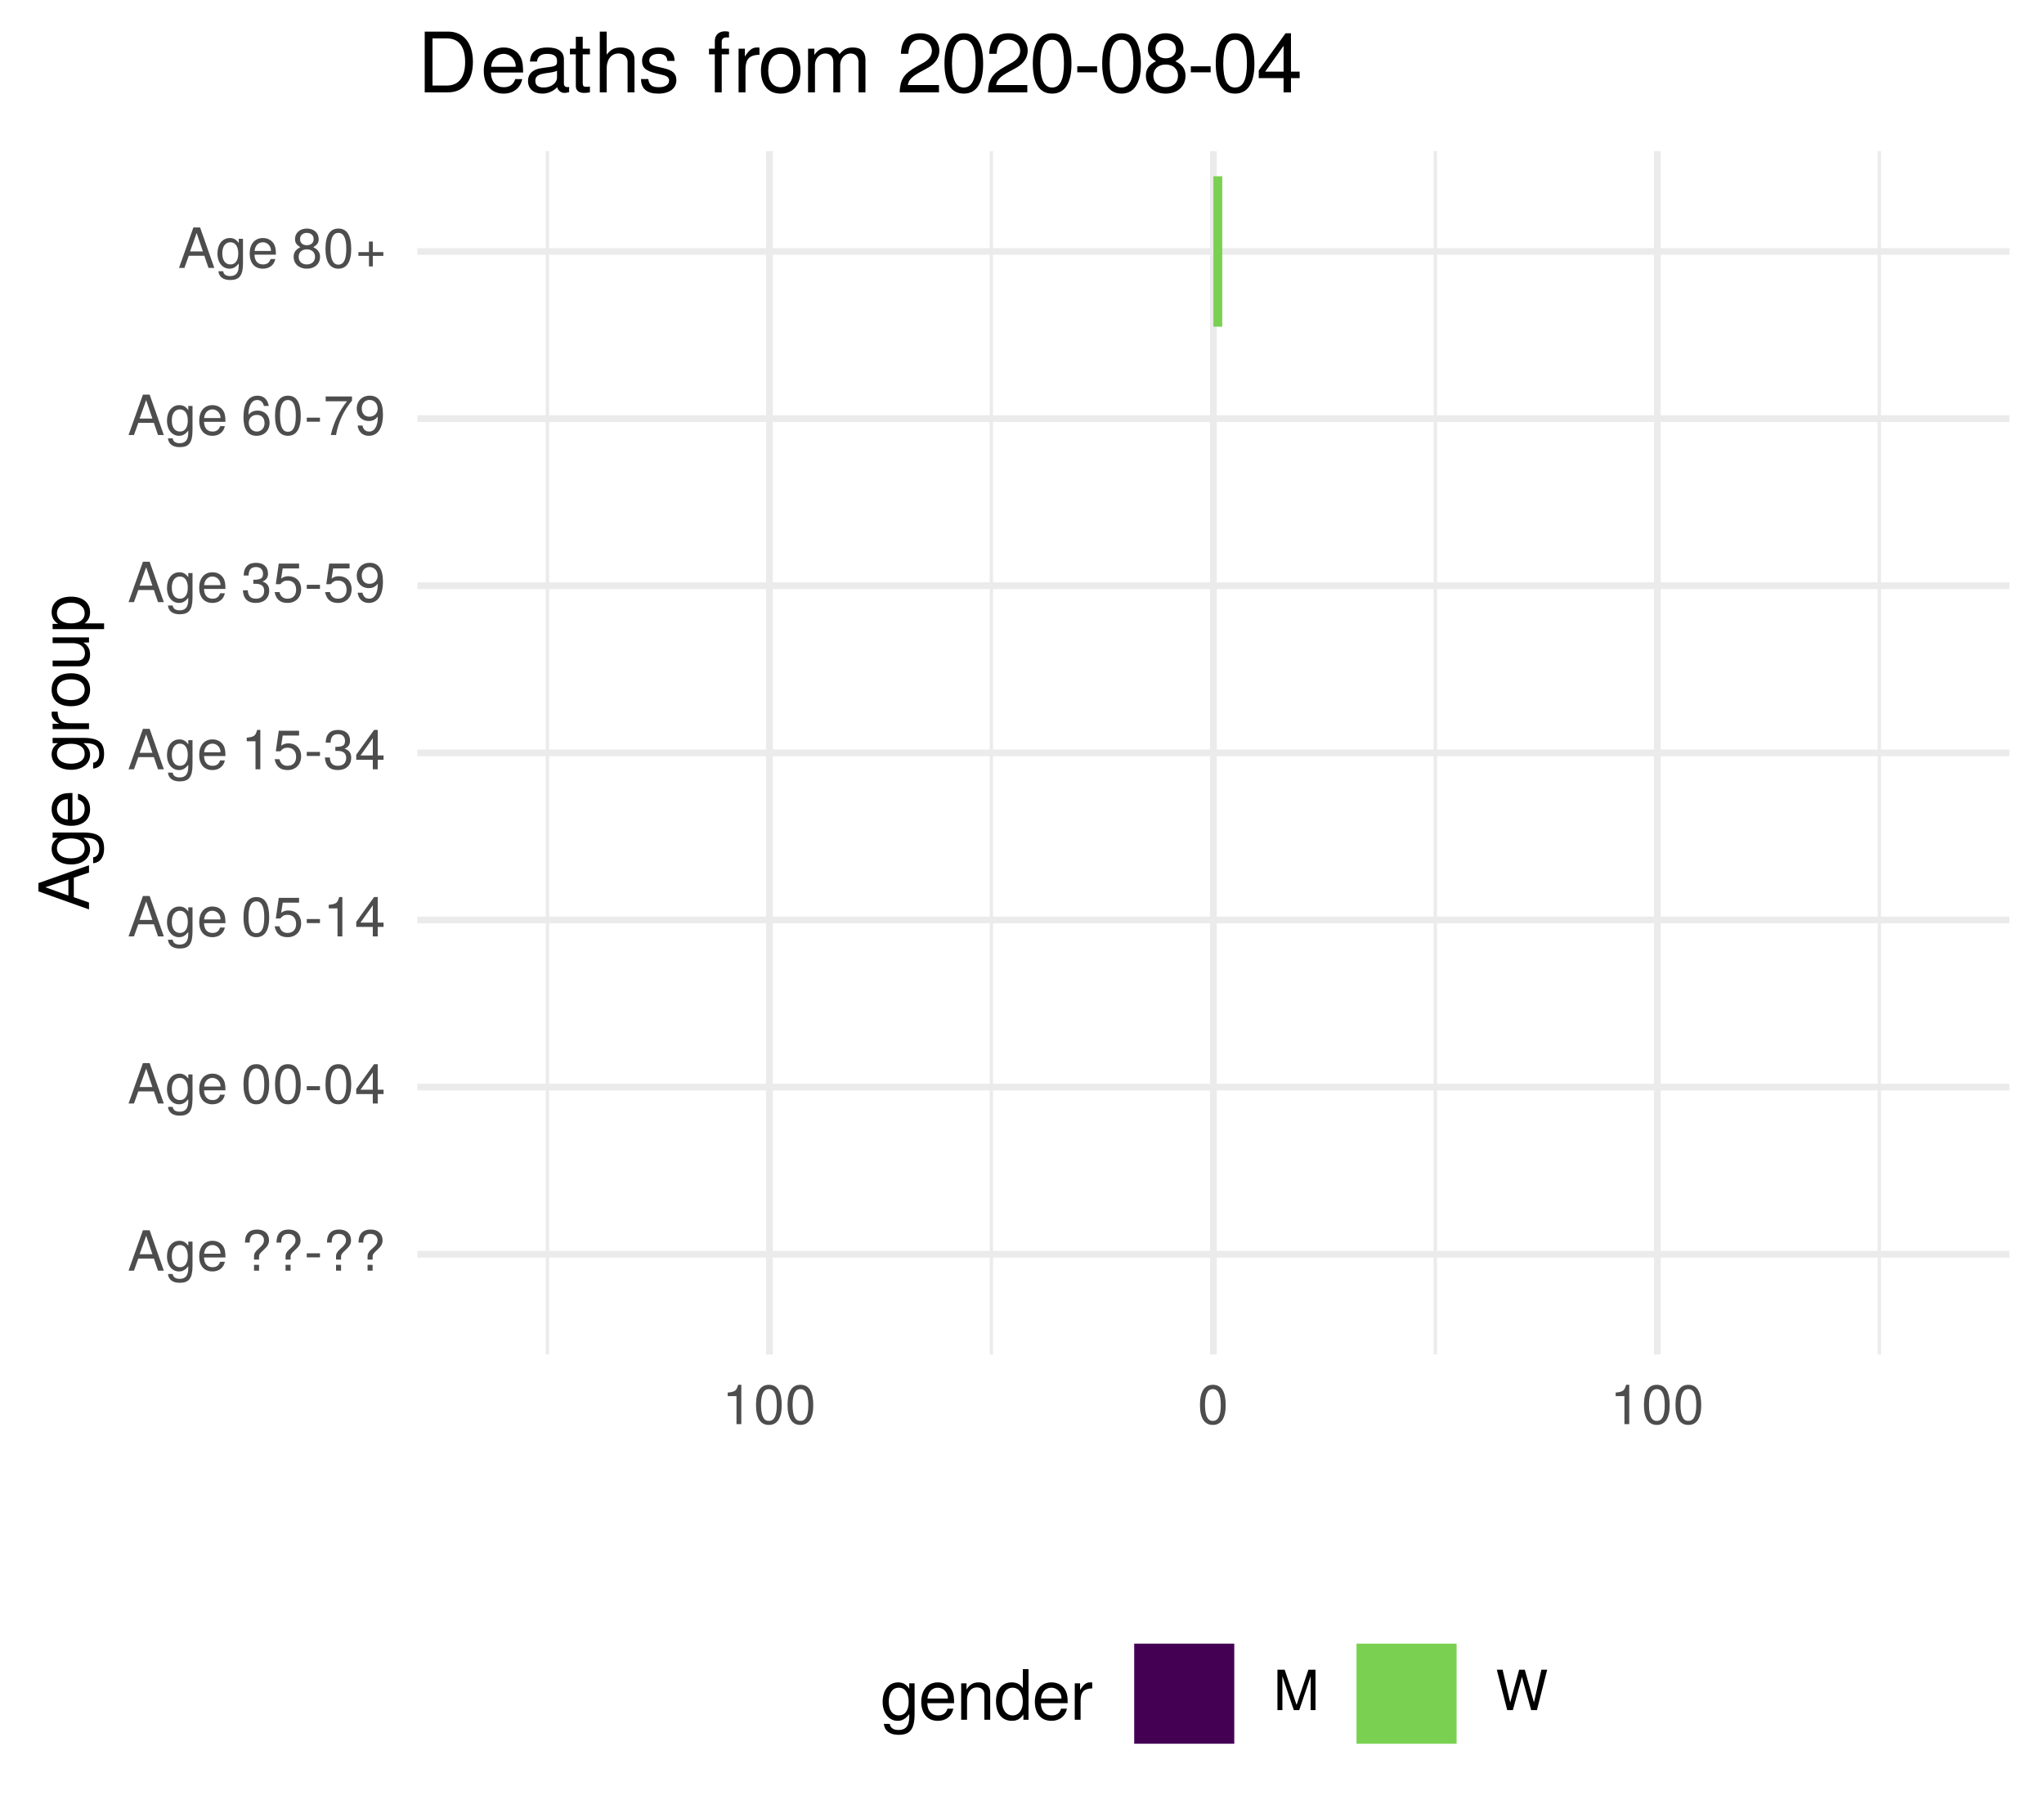
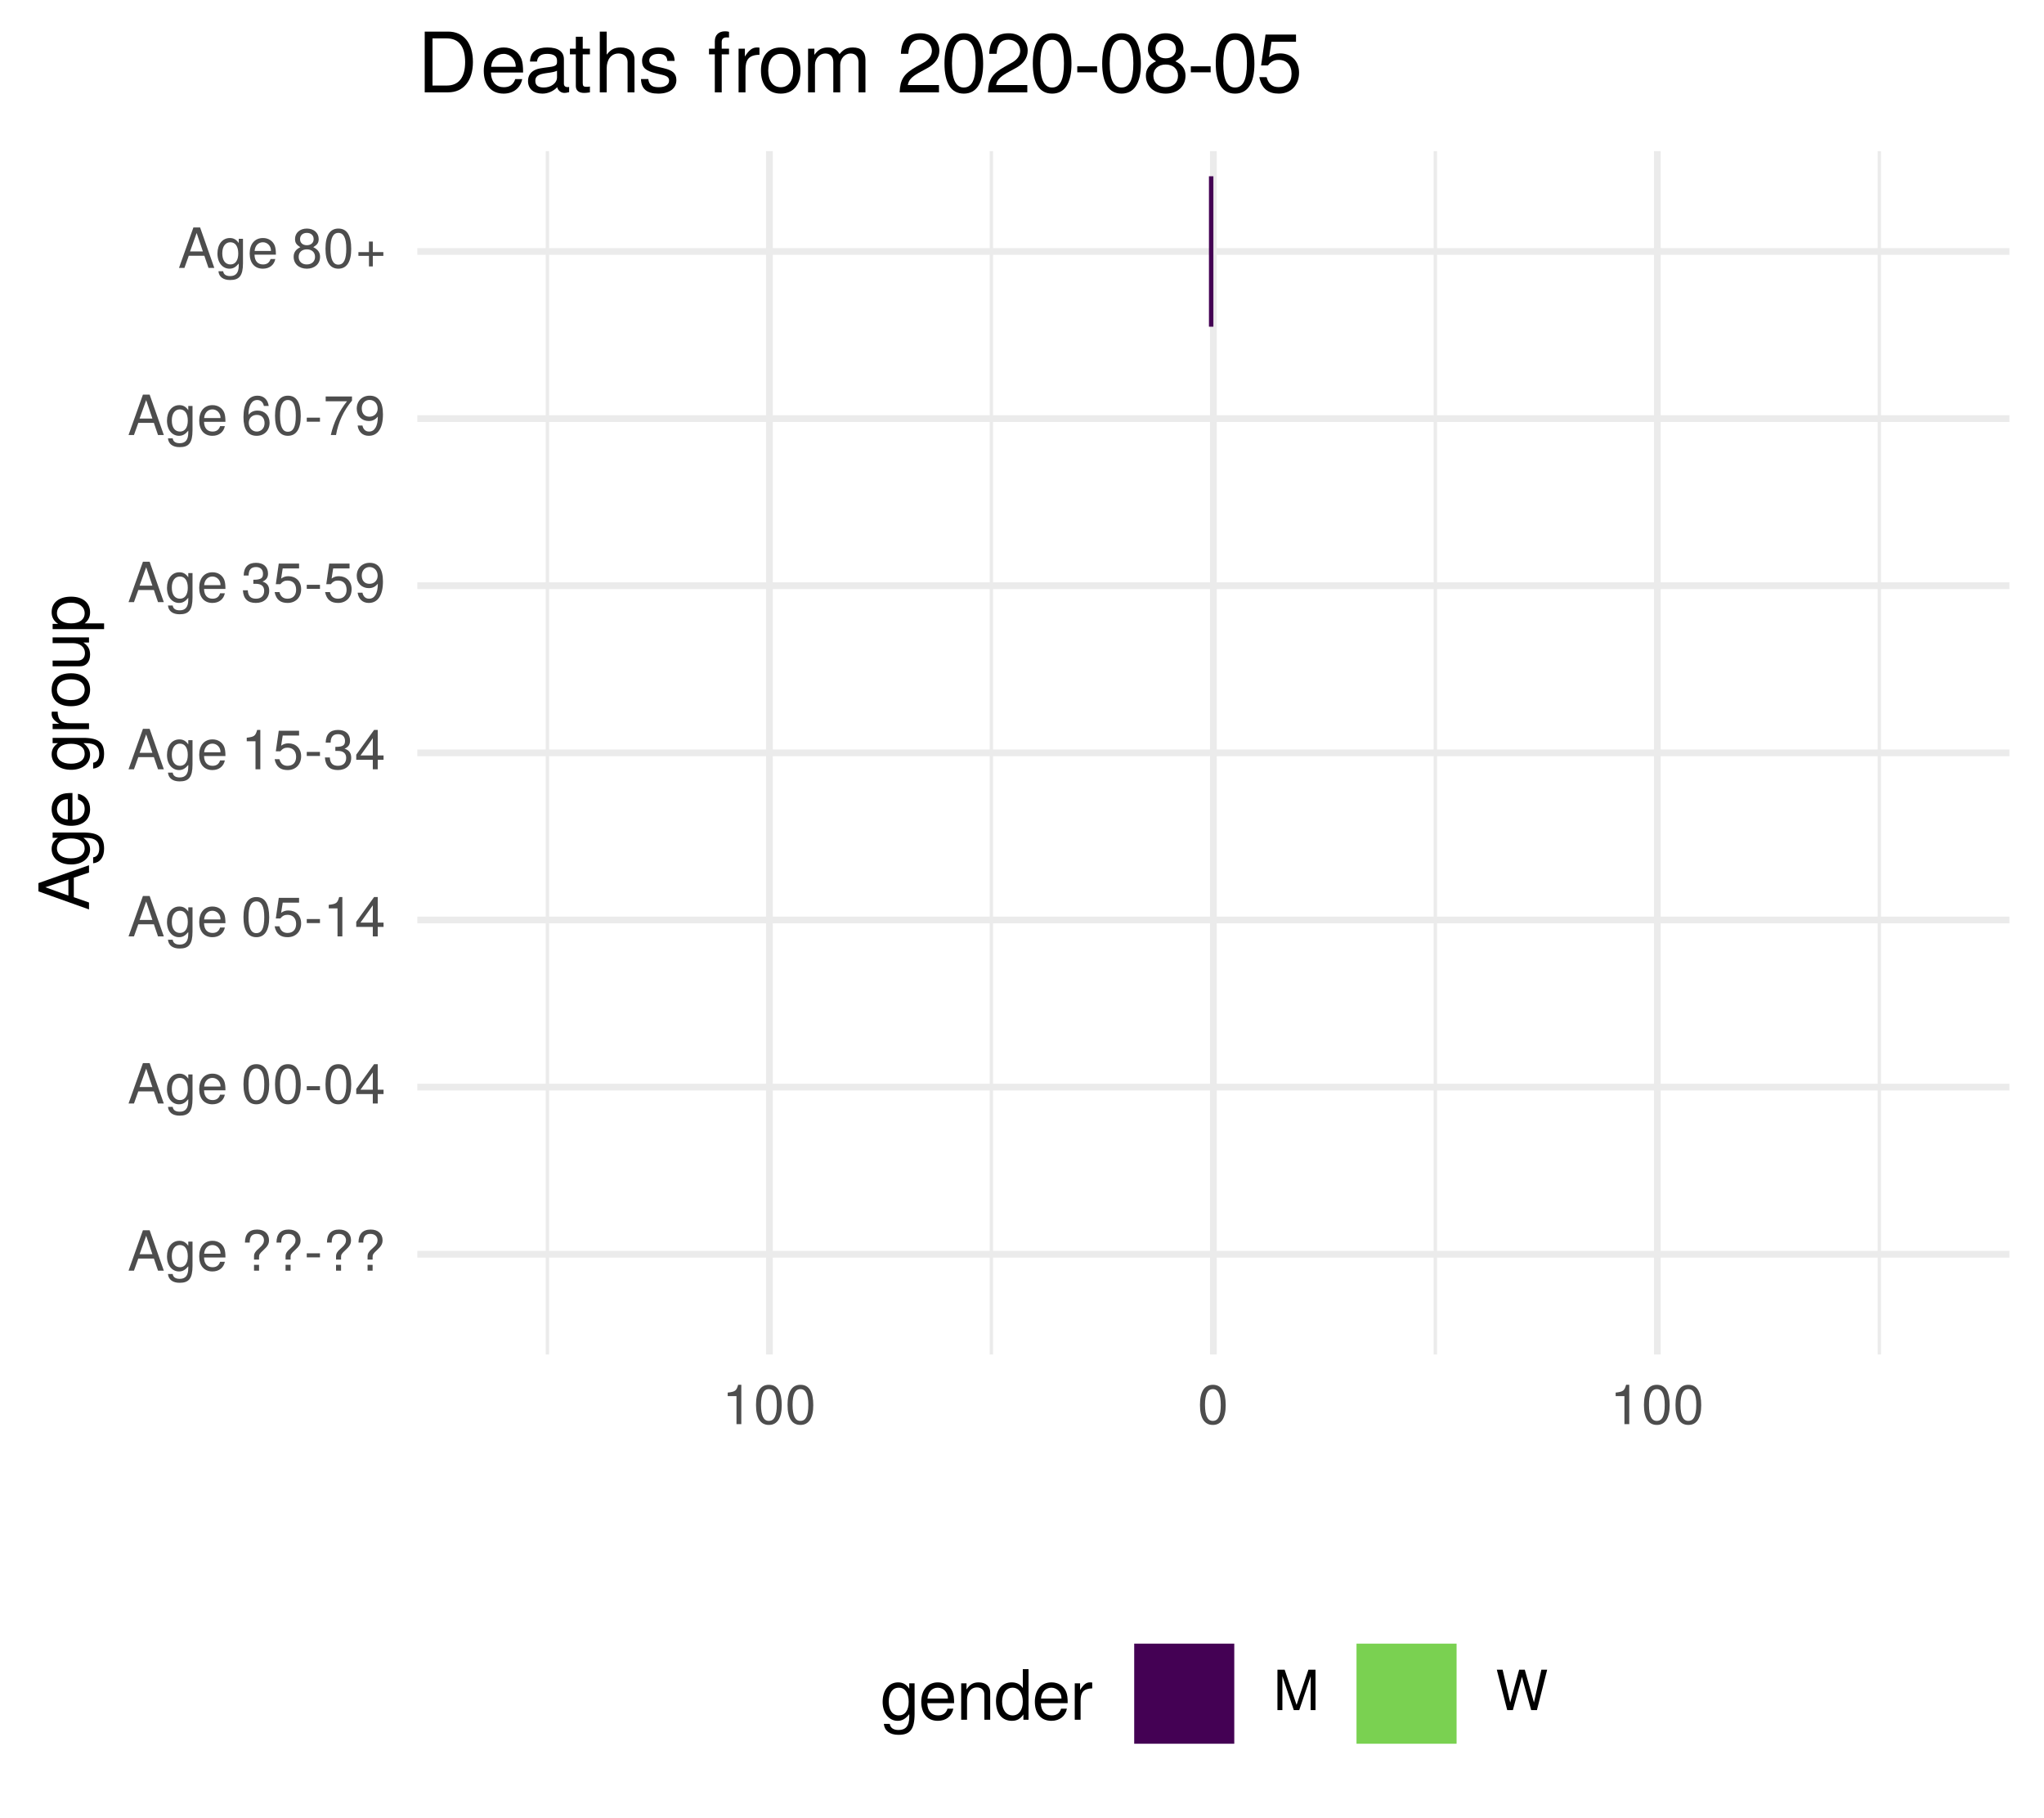
<svg xmlns="http://www.w3.org/2000/svg" xmlns:xlink="http://www.w3.org/1999/xlink" width="324pt" height="288pt" viewBox="0 0 324 288" version="1.1">
  <defs>
    <g>
      <symbol overflow="visible" id="glyph0-0">
        <path style="stroke:none;" d="" />
      </symbol>
      <symbol overflow="visible" id="glyph0-1">
        <path style="stroke:none;" d="M 5.75 0 L 3.5 -6.406 L 2.438 -6.406 L 0.156 0 L 1.016 0 L 1.703 -1.922 L 4.172 -1.922 L 4.828 0 Z M 3.938 -2.609 L 1.906 -2.609 L 2.953 -5.531 Z M 3.938 -2.609 " />
      </symbol>
      <symbol overflow="visible" id="glyph0-2">
        <path style="stroke:none;" d="M 4.297 -0.75 L 4.297 -4.609 L 3.625 -4.609 L 3.625 -3.938 C 3.25 -4.484 2.812 -4.734 2.219 -4.734 C 1.047 -4.734 0.25 -3.75 0.25 -2.266 C 0.25 -0.812 1.078 0.125 2.156 0.125 C 2.734 0.125 3.141 -0.109 3.625 -0.688 L 3.625 -0.391 C 3.625 0.828 3.125 1.297 2.266 1.297 C 1.688 1.297 1.234 1.094 1.156 0.531 L 0.406 0.531 C 0.484 1.406 1.156 1.922 2.25 1.922 C 3.688 1.922 4.297 1.281 4.297 -0.75 Z M 3.547 -2.281 C 3.547 -1.172 3.078 -0.547 2.312 -0.547 C 1.5 -0.547 1.016 -1.188 1.016 -2.312 C 1.016 -3.406 1.516 -4.062 2.297 -4.062 C 3.094 -4.062 3.547 -3.391 3.547 -2.281 Z M 3.547 -2.281 " />
      </symbol>
      <symbol overflow="visible" id="glyph0-3">
        <path style="stroke:none;" d="M 4.516 -2.094 C 4.516 -2.766 4.453 -3.188 4.328 -3.531 C 4.031 -4.281 3.328 -4.734 2.469 -4.734 C 1.172 -4.734 0.359 -3.797 0.359 -2.281 C 0.359 -0.766 1.156 0.125 2.453 0.125 C 3.5 0.125 4.234 -0.469 4.422 -1.406 L 3.672 -1.406 C 3.469 -0.797 3.062 -0.547 2.469 -0.547 C 1.703 -0.547 1.141 -1.031 1.125 -2.094 Z M 3.734 -2.75 C 3.734 -2.75 3.734 -2.703 3.719 -2.688 L 1.141 -2.688 C 1.203 -3.516 1.719 -4.062 2.453 -4.062 C 3.172 -4.062 3.734 -3.469 3.734 -2.75 Z M 3.734 -2.75 " />
      </symbol>
      <symbol overflow="visible" id="glyph0-4">
        <path style="stroke:none;" d="" />
      </symbol>
      <symbol overflow="visible" id="glyph0-5">
        <path style="stroke:none;" d="M 4.422 -4.828 C 4.422 -5.859 3.688 -6.516 2.547 -6.516 C 1.281 -6.516 0.609 -5.812 0.609 -4.453 L 1.359 -4.453 C 1.359 -5.422 1.719 -5.828 2.5 -5.828 C 3.172 -5.828 3.625 -5.422 3.625 -4.828 C 3.625 -4.422 3.438 -4.078 2.969 -3.672 C 2.453 -3.203 2.453 -3.203 2.297 -3 C 2.109 -2.75 2.047 -2.547 2.047 -2.234 L 2.047 -1.75 L 2.844 -1.75 L 2.844 -2.156 C 2.844 -2.547 2.938 -2.703 3.531 -3.25 C 4.203 -3.859 4.422 -4.25 4.422 -4.828 Z M 2.844 0 L 2.844 -0.922 L 2.047 -0.922 L 2.047 0 Z M 2.844 0 " />
      </symbol>
      <symbol overflow="visible" id="glyph0-6">
        <path style="stroke:none;" d="M 2.5 -2.109 L 2.5 -2.75 L 0.406 -2.75 L 0.406 -2.109 Z M 2.5 -2.109 " />
      </symbol>
      <symbol overflow="visible" id="glyph0-7">
        <path style="stroke:none;" d="M 4.453 -3 C 4.453 -5.156 3.781 -6.234 2.422 -6.234 C 1.078 -6.234 0.375 -5.141 0.375 -3.047 C 0.375 -0.953 1.078 0.125 2.422 0.125 C 3.734 0.125 4.453 -0.953 4.453 -3 Z M 3.672 -3.062 C 3.672 -1.297 3.266 -0.516 2.406 -0.516 C 1.578 -0.516 1.172 -1.344 1.172 -3.047 C 1.172 -4.75 1.578 -5.547 2.422 -5.547 C 3.25 -5.547 3.672 -4.734 3.672 -3.062 Z M 3.672 -3.062 " />
      </symbol>
      <symbol overflow="visible" id="glyph0-8">
        <path style="stroke:none;" d="M 4.578 -1.5 L 4.578 -2.188 L 3.656 -2.188 L 3.656 -6.234 L 3.078 -6.234 L 0.25 -2.312 L 0.25 -1.5 L 2.875 -1.5 L 2.875 0 L 3.656 0 L 3.656 -1.5 Z M 2.875 -2.188 L 0.922 -2.188 L 2.875 -4.922 Z M 2.875 -2.188 " />
      </symbol>
      <symbol overflow="visible" id="glyph0-9">
        <path style="stroke:none;" d="M 4.516 -2.062 C 4.516 -3.297 3.688 -4.109 2.5 -4.109 C 2.062 -4.109 1.703 -4 1.344 -3.734 L 1.594 -5.344 L 4.188 -5.344 L 4.188 -6.109 L 0.969 -6.109 L 0.5 -2.844 L 1.219 -2.844 C 1.578 -3.266 1.875 -3.422 2.359 -3.422 C 3.188 -3.422 3.719 -2.891 3.719 -1.969 C 3.719 -1.062 3.203 -0.547 2.359 -0.547 C 1.688 -0.547 1.266 -0.891 1.078 -1.594 L 0.312 -1.594 C 0.562 -0.359 1.266 0.125 2.375 0.125 C 3.641 0.125 4.516 -0.75 4.516 -2.062 Z M 4.516 -2.062 " />
      </symbol>
      <symbol overflow="visible" id="glyph0-10">
        <path style="stroke:none;" d="M 3.047 0 L 3.047 -6.234 L 2.547 -6.234 C 2.266 -5.281 2.094 -5.141 0.891 -5 L 0.891 -4.438 L 2.281 -4.438 L 2.281 0 Z M 3.047 0 " />
      </symbol>
      <symbol overflow="visible" id="glyph0-11">
        <path style="stroke:none;" d="M 4.453 -1.812 C 4.453 -2.562 4.141 -3.016 3.391 -3.266 C 3.969 -3.5 4.266 -3.891 4.266 -4.516 C 4.266 -5.594 3.547 -6.234 2.359 -6.234 C 1.109 -6.234 0.438 -5.547 0.406 -4.219 L 1.188 -4.219 C 1.203 -5.141 1.578 -5.562 2.375 -5.562 C 3.062 -5.562 3.469 -5.156 3.469 -4.5 C 3.469 -3.828 3.188 -3.547 1.938 -3.547 L 1.938 -2.906 L 2.359 -2.906 C 3.219 -2.906 3.656 -2.5 3.656 -1.797 C 3.656 -1.016 3.172 -0.547 2.359 -0.547 C 1.516 -0.547 1.109 -0.969 1.062 -1.875 L 0.281 -1.875 C 0.375 -0.5 1.062 0.125 2.344 0.125 C 3.625 0.125 4.453 -0.641 4.453 -1.812 Z M 4.453 -1.812 " />
      </symbol>
      <symbol overflow="visible" id="glyph0-12">
        <path style="stroke:none;" d="M 4.484 -3.266 C 4.484 -5.219 3.797 -6.234 2.375 -6.234 C 1.188 -6.234 0.328 -5.391 0.328 -4.172 C 0.328 -3.016 1.125 -2.219 2.25 -2.219 C 2.844 -2.219 3.266 -2.438 3.672 -2.922 C 3.672 -1.406 3.172 -0.547 2.281 -0.547 C 1.734 -0.547 1.359 -0.891 1.234 -1.5 L 0.469 -1.5 C 0.609 -0.469 1.281 0.125 2.234 0.125 C 3.688 0.125 4.484 -1.109 4.484 -3.266 Z M 3.641 -4.188 C 3.641 -3.422 3.094 -2.906 2.344 -2.906 C 1.594 -2.906 1.125 -3.391 1.125 -4.234 C 1.125 -5.016 1.656 -5.562 2.359 -5.562 C 3.094 -5.562 3.641 -5 3.641 -4.188 Z M 3.641 -4.188 " />
      </symbol>
      <symbol overflow="visible" id="glyph0-13">
        <path style="stroke:none;" d="M 4.516 -1.938 C 4.516 -3.094 3.719 -3.875 2.609 -3.875 C 1.984 -3.875 1.5 -3.641 1.172 -3.188 C 1.172 -4.703 1.672 -5.547 2.562 -5.547 C 3.109 -5.547 3.484 -5.203 3.609 -4.609 L 4.375 -4.609 C 4.234 -5.625 3.562 -6.234 2.609 -6.234 C 1.156 -6.234 0.375 -5.016 0.375 -2.844 C 0.375 -0.891 1.047 0.125 2.469 0.125 C 3.656 0.125 4.516 -0.719 4.516 -1.938 Z M 3.719 -1.875 C 3.719 -1.094 3.188 -0.547 2.484 -0.547 C 1.766 -0.547 1.219 -1.125 1.219 -1.922 C 1.219 -2.688 1.734 -3.188 2.5 -3.188 C 3.25 -3.188 3.719 -2.703 3.719 -1.875 Z M 3.719 -1.875 " />
      </symbol>
      <symbol overflow="visible" id="glyph0-14">
        <path style="stroke:none;" d="M 4.578 -5.453 L 4.578 -6.109 L 0.406 -6.109 L 0.406 -5.344 L 3.781 -5.344 C 2.531 -3.781 1.656 -1.953 1.219 0 L 2.047 0 C 2.391 -2.016 3.266 -3.891 4.578 -5.453 Z M 4.578 -5.453 " />
      </symbol>
      <symbol overflow="visible" id="glyph0-15">
        <path style="stroke:none;" d="M 4.516 -1.766 C 4.516 -2.453 4.156 -2.938 3.438 -3.281 C 4.078 -3.672 4.297 -3.984 4.297 -4.578 C 4.297 -5.547 3.531 -6.234 2.422 -6.234 C 1.312 -6.234 0.547 -5.547 0.547 -4.578 C 0.547 -4 0.75 -3.672 1.391 -3.281 C 0.672 -2.938 0.328 -2.453 0.328 -1.766 C 0.328 -0.625 1.188 0.125 2.422 0.125 C 3.656 0.125 4.516 -0.625 4.516 -1.766 Z M 3.5 -4.562 C 3.5 -3.969 3.062 -3.594 2.422 -3.594 C 1.766 -3.594 1.344 -3.969 1.344 -4.562 C 1.344 -5.156 1.766 -5.547 2.422 -5.547 C 3.078 -5.547 3.5 -5.156 3.5 -4.562 Z M 3.719 -1.75 C 3.719 -1.016 3.188 -0.547 2.406 -0.547 C 1.641 -0.547 1.125 -1.016 1.125 -1.75 C 1.125 -2.484 1.641 -2.938 2.422 -2.938 C 3.188 -2.938 3.719 -2.484 3.719 -1.75 Z M 3.719 -1.75 " />
      </symbol>
      <symbol overflow="visible" id="glyph0-16">
        <path style="stroke:none;" d="M 4.547 -1.906 L 4.547 -2.5 L 2.875 -2.5 L 2.875 -4.172 L 2.266 -4.172 L 2.266 -2.5 L 0.594 -2.5 L 0.594 -1.906 L 2.266 -1.906 L 2.266 -0.234 L 2.875 -0.234 L 2.875 -1.906 Z M 4.547 -1.906 " />
      </symbol>
      <symbol overflow="visible" id="glyph0-17">
        <path style="stroke:none;" d="M 6.688 0 L 6.688 -6.406 L 5.562 -6.406 L 3.688 -0.828 L 1.797 -6.406 L 0.656 -6.406 L 0.656 0 L 1.438 0 L 1.438 -5.375 L 3.25 0 L 4.109 0 L 5.922 -5.375 L 5.922 0 Z M 6.688 0 " />
      </symbol>
      <symbol overflow="visible" id="glyph0-18">
        <path style="stroke:none;" d="M 8.172 -6.406 L 7.25 -6.406 L 6.078 -1.203 L 4.625 -6.406 L 3.734 -6.406 L 2.312 -1.203 L 1.109 -6.406 L 0.188 -6.406 L 1.844 0 L 2.734 0 L 4.172 -5.266 L 5.641 0 L 6.547 0 Z M 8.172 -6.406 " />
      </symbol>
      <symbol overflow="visible" id="glyph1-0">
        <path style="stroke:none;" d="" />
      </symbol>
      <symbol overflow="visible" id="glyph1-1">
        <path style="stroke:none;" d="M 0 -7.188 L -8.016 -4.359 L -8.016 -3.047 L 0 -0.188 L 0 -1.281 L -2.406 -2.125 L -2.406 -5.219 L 0 -6.031 Z M -3.266 -4.922 L -3.266 -2.375 L -6.922 -3.703 Z M -3.266 -4.922 " />
      </symbol>
      <symbol overflow="visible" id="glyph1-2">
        <path style="stroke:none;" d="M -0.953 -5.375 L -5.766 -5.375 L -5.766 -4.531 L -4.922 -4.531 C -5.609 -4.062 -5.922 -3.516 -5.922 -2.766 C -5.922 -1.312 -4.703 -0.312 -2.828 -0.312 C -1.016 -0.312 0.172 -1.344 0.172 -2.688 C 0.172 -3.422 -0.141 -3.922 -0.875 -4.531 L -0.484 -4.531 C 1.047 -4.531 1.625 -3.906 1.625 -2.844 C 1.625 -2.109 1.359 -1.547 0.656 -1.438 L 0.656 -0.5 C 1.75 -0.609 2.391 -1.453 2.391 -2.812 C 2.391 -4.609 1.594 -5.375 -0.953 -5.375 Z M -2.844 -4.438 C -1.469 -4.438 -0.688 -3.844 -0.688 -2.875 C -0.688 -1.875 -1.484 -1.281 -2.875 -1.281 C -4.266 -1.281 -5.078 -1.891 -5.078 -2.875 C -5.078 -3.859 -4.25 -4.438 -2.844 -4.438 Z M -2.844 -4.438 " />
      </symbol>
      <symbol overflow="visible" id="glyph1-3">
        <path style="stroke:none;" d="M -2.625 -5.641 C -3.453 -5.641 -3.984 -5.578 -4.406 -5.406 C -5.359 -5.031 -5.922 -4.156 -5.922 -3.078 C -5.922 -1.469 -4.734 -0.438 -2.844 -0.438 C -0.953 -0.438 0.172 -1.438 0.172 -3.062 C 0.172 -4.375 -0.578 -5.297 -1.75 -5.516 L -1.75 -4.594 C -0.984 -4.344 -0.688 -3.828 -0.688 -3.094 C -0.688 -2.141 -1.297 -1.422 -2.625 -1.391 Z M -3.438 -4.656 C -3.438 -4.656 -3.391 -4.656 -3.359 -4.656 L -3.359 -1.422 C -4.391 -1.5 -5.078 -2.141 -5.078 -3.062 C -5.078 -3.969 -4.328 -4.656 -3.438 -4.656 Z M -3.438 -4.656 " />
      </symbol>
      <symbol overflow="visible" id="glyph1-4">
        <path style="stroke:none;" d="" />
      </symbol>
      <symbol overflow="visible" id="glyph1-5">
        <path style="stroke:none;" d="M -4.969 -3.531 L -5.891 -3.531 C -5.922 -3.375 -5.922 -3.297 -5.922 -3.172 C -5.922 -2.578 -5.578 -2.141 -4.719 -1.609 L -5.766 -1.609 L -5.766 -0.766 L 0 -0.766 L 0 -1.688 L -2.984 -1.688 C -4.297 -1.688 -4.938 -2.109 -4.969 -3.531 Z M -4.969 -3.531 " />
      </symbol>
      <symbol overflow="visible" id="glyph1-6">
        <path style="stroke:none;" d="M -2.844 -5.609 C -4.828 -5.609 -5.922 -4.656 -5.922 -2.984 C -5.922 -1.375 -4.812 -0.391 -2.875 -0.391 C -0.953 -0.391 0.172 -1.359 0.172 -3 C 0.172 -4.625 -0.953 -5.609 -2.844 -5.609 Z M -2.844 -4.656 C -1.5 -4.656 -0.688 -4.016 -0.688 -3 C -0.688 -1.984 -1.484 -1.359 -2.875 -1.359 C -4.266 -1.359 -5.078 -1.984 -5.078 -3 C -5.078 -4.031 -4.281 -4.656 -2.844 -4.656 Z M -2.844 -4.656 " />
      </symbol>
      <symbol overflow="visible" id="glyph1-7">
        <path style="stroke:none;" d="M 0 -5.297 L -5.766 -5.297 L -5.766 -4.391 L -2.578 -4.391 C -1.406 -4.391 -0.641 -3.766 -0.641 -2.812 C -0.641 -2.094 -1.078 -1.625 -1.766 -1.625 L -5.766 -1.625 L -5.766 -0.719 L -1.406 -0.719 C -0.453 -0.719 0.172 -1.438 0.172 -2.547 C 0.172 -3.406 -0.125 -3.938 -0.891 -4.484 L 0 -4.484 Z M 0 -5.297 " />
      </symbol>
      <symbol overflow="visible" id="glyph1-8">
        <path style="stroke:none;" d="M -2.828 -5.75 C -4.766 -5.75 -5.922 -4.812 -5.922 -3.281 C -5.922 -2.5 -5.578 -1.875 -4.891 -1.438 L -5.766 -1.438 L -5.766 -0.609 L 2.391 -0.609 L 2.391 -1.516 L -0.688 -1.516 C -0.094 -2 0.172 -2.547 0.172 -3.281 C 0.172 -4.781 -0.984 -5.75 -2.828 -5.75 Z M -2.844 -4.797 C -1.547 -4.797 -0.688 -4.125 -0.688 -3.125 C -0.688 -2.156 -1.484 -1.516 -2.844 -1.516 C -4.188 -1.516 -5.078 -2.156 -5.078 -3.125 C -5.078 -4.141 -4.219 -4.797 -2.844 -4.797 Z M -2.844 -4.797 " />
      </symbol>
      <symbol overflow="visible" id="glyph2-0">
        <path style="stroke:none;" d="" />
      </symbol>
      <symbol overflow="visible" id="glyph2-1">
        <path style="stroke:none;" d="M 5.375 -0.953 L 5.375 -5.766 L 4.531 -5.766 L 4.531 -4.922 C 4.062 -5.609 3.516 -5.922 2.766 -5.922 C 1.312 -5.922 0.312 -4.703 0.312 -2.828 C 0.312 -1.016 1.344 0.172 2.688 0.172 C 3.422 0.172 3.922 -0.141 4.531 -0.875 L 4.531 -0.484 C 4.531 1.047 3.906 1.625 2.844 1.625 C 2.109 1.625 1.547 1.359 1.438 0.656 L 0.5 0.656 C 0.609 1.75 1.453 2.391 2.812 2.391 C 4.609 2.391 5.375 1.594 5.375 -0.953 Z M 4.438 -2.844 C 4.438 -1.469 3.844 -0.688 2.875 -0.688 C 1.875 -0.688 1.281 -1.484 1.281 -2.875 C 1.281 -4.266 1.891 -5.078 2.875 -5.078 C 3.859 -5.078 4.438 -4.25 4.438 -2.844 Z M 4.438 -2.844 " />
      </symbol>
      <symbol overflow="visible" id="glyph2-2">
        <path style="stroke:none;" d="M 5.641 -2.625 C 5.641 -3.453 5.578 -3.984 5.406 -4.406 C 5.031 -5.359 4.156 -5.922 3.078 -5.922 C 1.469 -5.922 0.438 -4.734 0.438 -2.844 C 0.438 -0.953 1.438 0.172 3.062 0.172 C 4.375 0.172 5.297 -0.578 5.516 -1.75 L 4.594 -1.75 C 4.344 -0.984 3.828 -0.688 3.094 -0.688 C 2.141 -0.688 1.422 -1.297 1.391 -2.625 Z M 4.656 -3.438 C 4.656 -3.438 4.656 -3.391 4.656 -3.359 L 1.422 -3.359 C 1.5 -4.391 2.141 -5.078 3.062 -5.078 C 3.969 -5.078 4.656 -4.328 4.656 -3.438 Z M 4.656 -3.438 " />
      </symbol>
      <symbol overflow="visible" id="glyph2-3">
        <path style="stroke:none;" d="M 5.359 0 L 5.359 -4.359 C 5.359 -5.312 4.641 -5.922 3.531 -5.922 C 2.672 -5.922 2.125 -5.594 1.609 -4.797 L 1.609 -5.766 L 0.766 -5.766 L 0.766 0 L 1.688 0 L 1.688 -3.172 C 1.688 -4.359 2.328 -5.125 3.25 -5.125 C 3.984 -5.125 4.438 -4.688 4.438 -4 L 4.438 0 Z M 5.359 0 " />
      </symbol>
      <symbol overflow="visible" id="glyph2-4">
        <path style="stroke:none;" d="M 5.438 0 L 5.438 -8.016 L 4.531 -8.016 L 4.531 -5.031 C 4.141 -5.625 3.531 -5.922 2.766 -5.922 C 1.266 -5.922 0.281 -4.781 0.281 -2.938 C 0.281 -0.984 1.25 0.172 2.797 0.172 C 3.594 0.172 4.141 -0.125 4.625 -0.844 L 4.625 0 Z M 4.531 -2.859 C 4.531 -1.531 3.891 -0.688 2.922 -0.688 C 1.906 -0.688 1.25 -1.547 1.25 -2.875 C 1.25 -4.219 1.906 -5.078 2.922 -5.078 C 3.906 -5.078 4.531 -4.188 4.531 -2.859 Z M 4.531 -2.859 " />
      </symbol>
      <symbol overflow="visible" id="glyph2-5">
        <path style="stroke:none;" d="M 3.531 -4.969 L 3.531 -5.891 C 3.375 -5.922 3.297 -5.922 3.172 -5.922 C 2.578 -5.922 2.141 -5.578 1.609 -4.719 L 1.609 -5.766 L 0.766 -5.766 L 0.766 0 L 1.688 0 L 1.688 -2.984 C 1.688 -4.297 2.109 -4.938 3.531 -4.969 Z M 3.531 -4.969 " />
      </symbol>
      <symbol overflow="visible" id="glyph3-0">
        <path style="stroke:none;" d="" />
      </symbol>
      <symbol overflow="visible" id="glyph3-1">
        <path style="stroke:none;" d="M 8.812 -4.812 C 8.812 -7.797 7.328 -9.625 4.891 -9.625 L 1.172 -9.625 L 1.172 0 L 4.891 0 C 7.312 0 8.812 -1.828 8.812 -4.812 Z M 7.578 -4.812 C 7.578 -2.375 6.578 -1.078 4.672 -1.078 L 2.406 -1.078 L 2.406 -8.547 L 4.672 -8.547 C 6.578 -8.547 7.578 -7.266 7.578 -4.812 Z M 7.578 -4.812 " />
      </symbol>
      <symbol overflow="visible" id="glyph3-2">
        <path style="stroke:none;" d="M 6.766 -3.141 C 6.766 -4.141 6.688 -4.781 6.5 -5.297 C 6.047 -6.438 4.984 -7.109 3.703 -7.109 C 1.766 -7.109 0.531 -5.688 0.531 -3.422 C 0.531 -1.156 1.734 0.203 3.672 0.203 C 5.25 0.203 6.344 -0.703 6.625 -2.094 L 5.516 -2.094 C 5.219 -1.188 4.594 -0.812 3.703 -0.812 C 2.562 -0.812 1.703 -1.562 1.672 -3.141 Z M 5.594 -4.125 C 5.594 -4.125 5.594 -4.062 5.578 -4.047 L 1.703 -4.047 C 1.797 -5.266 2.578 -6.094 3.688 -6.094 C 4.766 -6.094 5.594 -5.203 5.594 -4.125 Z M 5.594 -4.125 " />
      </symbol>
      <symbol overflow="visible" id="glyph3-3">
        <path style="stroke:none;" d="M 7.062 -0.031 L 7.062 -0.859 C 6.938 -0.828 6.891 -0.828 6.828 -0.828 C 6.438 -0.828 6.234 -1.031 6.234 -1.375 L 6.234 -5.234 C 6.234 -6.453 5.328 -7.109 3.625 -7.109 C 1.953 -7.109 0.922 -6.469 0.859 -4.875 L 1.969 -4.875 C 2.062 -5.719 2.562 -6.094 3.594 -6.094 C 4.578 -6.094 5.141 -5.734 5.141 -5.062 L 5.141 -4.781 C 5.141 -4.312 4.859 -4.125 3.984 -4.016 C 2.422 -3.812 2.188 -3.766 1.766 -3.594 C 0.969 -3.266 0.547 -2.641 0.547 -1.797 C 0.547 -0.547 1.422 0.203 2.828 0.203 C 3.703 0.203 4.562 -0.172 5.172 -0.812 C 5.297 -0.297 5.766 0.094 6.312 0.094 C 6.531 0.094 6.703 0.062 7.062 -0.031 Z M 5.141 -2.391 C 5.141 -1.406 4.125 -0.766 3.062 -0.766 C 2.203 -0.766 1.703 -1.062 1.703 -1.828 C 1.703 -2.547 2.188 -2.859 3.359 -3.031 C 4.531 -3.188 4.766 -3.25 5.141 -3.422 Z M 5.141 -2.391 " />
      </symbol>
      <symbol overflow="visible" id="glyph3-4">
        <path style="stroke:none;" d="M 3.359 0 L 3.359 -0.922 C 3.203 -0.891 3.031 -0.875 2.828 -0.875 C 2.344 -0.875 2.219 -1 2.219 -1.484 L 2.219 -6.016 L 3.359 -6.016 L 3.359 -6.922 L 2.219 -6.922 L 2.219 -8.812 L 1.125 -8.812 L 1.125 -6.922 L 0.188 -6.922 L 0.188 -6.016 L 1.125 -6.016 L 1.125 -1 C 1.125 -0.297 1.594 0.094 2.453 0.094 C 2.719 0.094 2.984 0.062 3.359 0 Z M 3.359 0 " />
      </symbol>
      <symbol overflow="visible" id="glyph3-5">
        <path style="stroke:none;" d="M 6.422 0 L 6.422 -5.234 C 6.422 -6.391 5.578 -7.109 4.234 -7.109 C 3.266 -7.109 2.672 -6.812 2.016 -5.969 L 2.016 -9.625 L 0.922 -9.625 L 0.922 0 L 2.016 0 L 2.016 -3.812 C 2.016 -5.234 2.766 -6.156 3.891 -6.156 C 4.672 -6.156 5.328 -5.703 5.328 -4.797 L 5.328 0 Z M 6.422 0 " />
      </symbol>
      <symbol overflow="visible" id="glyph3-6">
        <path style="stroke:none;" d="M 6.062 -1.938 C 6.062 -2.969 5.484 -3.484 4.109 -3.812 L 3.047 -4.062 C 2.156 -4.281 1.766 -4.562 1.766 -5.062 C 1.766 -5.688 2.344 -6.094 3.234 -6.094 C 4.125 -6.094 4.594 -5.719 4.625 -4.984 L 5.781 -4.984 C 5.766 -6.344 4.875 -7.109 3.281 -7.109 C 1.656 -7.109 0.625 -6.281 0.625 -5 C 0.625 -3.922 1.172 -3.406 2.812 -3.016 L 3.844 -2.766 C 4.609 -2.578 4.906 -2.344 4.906 -1.844 C 4.906 -1.203 4.266 -0.812 3.297 -0.812 C 2.312 -0.812 1.75 -1.062 1.609 -2.109 L 0.453 -2.109 C 0.5 -0.516 1.406 0.203 3.203 0.203 C 4.953 0.203 6.062 -0.609 6.062 -1.938 Z M 6.062 -1.938 " />
      </symbol>
      <symbol overflow="visible" id="glyph3-7">
        <path style="stroke:none;" d="" />
      </symbol>
      <symbol overflow="visible" id="glyph3-8">
        <path style="stroke:none;" d="M 3.406 -6.016 L 3.406 -6.922 L 2.25 -6.922 L 2.25 -8 C 2.25 -8.469 2.516 -8.703 3.031 -8.703 C 3.109 -8.703 3.156 -8.703 3.406 -8.688 L 3.406 -9.594 C 3.156 -9.656 3.016 -9.672 2.781 -9.672 C 1.766 -9.672 1.156 -9.078 1.156 -8.094 L 1.156 -6.922 L 0.234 -6.922 L 0.234 -6.016 L 1.156 -6.016 L 1.156 0 L 2.25 0 L 2.25 -6.016 Z M 3.406 -6.016 " />
      </symbol>
      <symbol overflow="visible" id="glyph3-9">
        <path style="stroke:none;" d="M 4.234 -5.953 L 4.234 -7.078 C 4.047 -7.109 3.969 -7.109 3.812 -7.109 C 3.109 -7.109 2.562 -6.688 1.922 -5.672 L 1.922 -6.922 L 0.922 -6.922 L 0.922 0 L 2.016 0 L 2.016 -3.594 C 2.016 -5.156 2.531 -5.922 4.234 -5.953 Z M 4.234 -5.953 " />
      </symbol>
      <symbol overflow="visible" id="glyph3-10">
        <path style="stroke:none;" d="M 6.734 -3.406 C 6.734 -5.797 5.578 -7.109 3.594 -7.109 C 1.656 -7.109 0.469 -5.781 0.469 -3.453 C 0.469 -1.141 1.641 0.203 3.609 0.203 C 5.547 0.203 6.734 -1.141 6.734 -3.406 Z M 5.578 -3.422 C 5.578 -1.797 4.812 -0.812 3.609 -0.812 C 2.375 -0.812 1.625 -1.781 1.625 -3.453 C 1.625 -5.125 2.375 -6.094 3.609 -6.094 C 4.844 -6.094 5.578 -5.141 5.578 -3.422 Z M 5.578 -3.422 " />
      </symbol>
      <symbol overflow="visible" id="glyph3-11">
        <path style="stroke:none;" d="M 10.031 0 L 10.031 -5.188 C 10.031 -6.438 9.344 -7.109 8.047 -7.109 C 7.125 -7.109 6.578 -6.844 5.922 -6.062 C 5.516 -6.797 4.969 -7.109 4.062 -7.109 C 3.141 -7.109 2.531 -6.766 1.938 -5.938 L 1.938 -6.922 L 0.938 -6.922 L 0.938 0 L 2.031 0 L 2.031 -4.344 C 2.031 -5.344 2.766 -6.156 3.656 -6.156 C 4.469 -6.156 4.938 -5.656 4.938 -4.766 L 4.938 0 L 6.031 0 L 6.031 -4.344 C 6.031 -5.344 6.766 -6.156 7.672 -6.156 C 8.469 -6.156 8.938 -5.641 8.938 -4.766 L 8.938 0 Z M 10.031 0 " />
      </symbol>
      <symbol overflow="visible" id="glyph3-12">
        <path style="stroke:none;" d="M 6.75 -6.609 C 6.75 -8.203 5.516 -9.359 3.75 -9.359 C 1.828 -9.359 0.719 -8.391 0.656 -6.109 L 1.828 -6.109 C 1.922 -7.688 2.562 -8.344 3.703 -8.344 C 4.766 -8.344 5.562 -7.594 5.562 -6.594 C 5.562 -5.844 5.125 -5.219 4.297 -4.734 L 3.078 -4.047 C 1.125 -2.938 0.547 -2.062 0.453 0 L 6.688 0 L 6.688 -1.156 L 1.75 -1.156 C 1.875 -1.922 2.297 -2.406 3.453 -3.078 L 4.766 -3.797 C 6.078 -4.484 6.75 -5.469 6.75 -6.609 Z M 6.75 -6.609 " />
      </symbol>
      <symbol overflow="visible" id="glyph3-13">
        <path style="stroke:none;" d="M 6.688 -4.5 C 6.688 -7.75 5.672 -9.359 3.625 -9.359 C 1.609 -9.359 0.562 -7.719 0.562 -4.578 C 0.562 -1.422 1.625 0.203 3.625 0.203 C 5.609 0.203 6.688 -1.422 6.688 -4.5 Z M 5.5 -4.609 C 5.5 -1.953 4.891 -0.766 3.609 -0.766 C 2.375 -0.766 1.75 -2 1.75 -4.562 C 1.75 -7.125 2.375 -8.328 3.625 -8.328 C 4.891 -8.328 5.5 -7.109 5.5 -4.609 Z M 5.5 -4.609 " />
      </symbol>
      <symbol overflow="visible" id="glyph3-14">
        <path style="stroke:none;" d="M 3.75 -3.172 L 3.75 -4.125 L 0.609 -4.125 L 0.609 -3.172 Z M 3.75 -3.172 " />
      </symbol>
      <symbol overflow="visible" id="glyph3-15">
        <path style="stroke:none;" d="M 6.766 -2.641 C 6.766 -3.688 6.25 -4.406 5.156 -4.922 C 6.125 -5.5 6.438 -5.984 6.438 -6.859 C 6.438 -8.328 5.297 -9.359 3.625 -9.359 C 1.984 -9.359 0.812 -8.328 0.812 -6.859 C 0.812 -6 1.141 -5.516 2.094 -4.922 C 1.016 -4.406 0.484 -3.688 0.484 -2.656 C 0.484 -0.938 1.781 0.203 3.625 0.203 C 5.484 0.203 6.766 -0.938 6.766 -2.641 Z M 5.25 -6.844 C 5.25 -5.969 4.609 -5.391 3.625 -5.391 C 2.656 -5.391 2 -5.969 2 -6.859 C 2 -7.75 2.656 -8.328 3.625 -8.328 C 4.625 -8.328 5.25 -7.75 5.25 -6.844 Z M 5.578 -2.625 C 5.578 -1.516 4.797 -0.828 3.609 -0.828 C 2.469 -0.828 1.672 -1.531 1.672 -2.625 C 1.672 -3.719 2.469 -4.406 3.625 -4.406 C 4.797 -4.406 5.578 -3.719 5.578 -2.625 Z M 5.578 -2.625 " />
      </symbol>
      <symbol overflow="visible" id="glyph3-16">
-         <path style="stroke:none;" d="M 6.859 -2.25 L 6.859 -3.281 L 5.484 -3.281 L 5.484 -9.359 L 4.625 -9.359 L 0.375 -3.469 L 0.375 -2.25 L 4.312 -2.25 L 4.312 0 L 5.484 0 L 5.484 -2.25 Z M 4.312 -3.281 L 1.391 -3.281 L 4.312 -7.375 Z M 4.312 -3.281 " />
+         <path style="stroke:none;" d="M 6.766 -3.109 C 6.766 -4.953 5.547 -6.172 3.75 -6.172 C 3.094 -6.172 2.562 -6 2.016 -5.594 L 2.391 -8.016 L 6.281 -8.016 L 6.281 -9.156 L 1.453 -9.156 L 0.75 -4.266 L 1.828 -4.266 C 2.359 -4.906 2.812 -5.141 3.531 -5.141 C 4.797 -5.141 5.578 -4.328 5.578 -2.938 C 5.578 -1.594 4.812 -0.828 3.531 -0.828 C 2.516 -0.828 1.906 -1.344 1.625 -2.406 L 0.469 -2.406 C 0.844 -0.547 1.906 0.203 3.562 0.203 C 5.453 0.203 6.766 -1.125 6.766 -3.109 Z M 6.766 -3.109 " />
      </symbol>
    </g>
    <clipPath id="clip1">
      <path d="M 86 23.957 L 88 23.957 L 88 214.648 L 86 214.648 Z M 86 23.957 " />
    </clipPath>
    <clipPath id="clip2">
      <path d="M 156 23.957 L 158 23.957 L 158 214.648 L 156 214.648 Z M 156 23.957 " />
    </clipPath>
    <clipPath id="clip3">
      <path d="M 227 23.957 L 228 23.957 L 228 214.648 L 227 214.648 Z M 227 23.957 " />
    </clipPath>
    <clipPath id="clip4">
      <path d="M 297 23.957 L 299 23.957 L 299 214.648 L 297 214.648 Z M 297 23.957 " />
    </clipPath>
    <clipPath id="clip5">
      <path d="M 66.152 198 L 318.523 198 L 318.523 200 L 66.152 200 Z M 66.152 198 " />
    </clipPath>
    <clipPath id="clip6">
      <path d="M 66.152 171 L 318.523 171 L 318.523 173 L 66.152 173 Z M 66.152 171 " />
    </clipPath>
    <clipPath id="clip7">
      <path d="M 66.152 145 L 318.523 145 L 318.523 147 L 66.152 147 Z M 66.152 145 " />
    </clipPath>
    <clipPath id="clip8">
      <path d="M 66.152 118 L 318.523 118 L 318.523 120 L 66.152 120 Z M 66.152 118 " />
    </clipPath>
    <clipPath id="clip9">
      <path d="M 66.152 92 L 318.523 92 L 318.523 94 L 66.152 94 Z M 66.152 92 " />
    </clipPath>
    <clipPath id="clip10">
      <path d="M 66.152 65 L 318.523 65 L 318.523 67 L 66.152 67 Z M 66.152 65 " />
    </clipPath>
    <clipPath id="clip11">
      <path d="M 66.152 39 L 318.523 39 L 318.523 41 L 66.152 41 Z M 66.152 39 " />
    </clipPath>
    <clipPath id="clip12">
      <path d="M 121 23.957 L 123 23.957 L 123 214.648 L 121 214.648 Z M 121 23.957 " />
    </clipPath>
    <clipPath id="clip13">
      <path d="M 191 23.957 L 193 23.957 L 193 214.648 L 191 214.648 Z M 191 23.957 " />
    </clipPath>
    <clipPath id="clip14">
      <path d="M 262 23.957 L 264 23.957 L 264 214.648 L 262 214.648 Z M 262 23.957 " />
    </clipPath>
  </defs>
-   <g id="surface2206">
+   <g id="surface2216">
    <rect x="0" y="0" width="324" height="288" style="fill:rgb(100%,100%,100%);fill-opacity:1;stroke:none;" />
    <g clip-path="url(#clip1)" clip-rule="nonzero">
      <path style="fill:none;stroke-width:0.533;stroke-linecap:butt;stroke-linejoin:round;stroke:rgb(92.157%,92.157%,92.157%);stroke-opacity:1;stroke-miterlimit:10;" d="M 86.77 214.652 L 86.77 23.957 " />
    </g>
    <g clip-path="url(#clip2)" clip-rule="nonzero">
      <path style="fill:none;stroke-width:0.533;stroke-linecap:butt;stroke-linejoin:round;stroke:rgb(92.157%,92.157%,92.157%);stroke-opacity:1;stroke-miterlimit:10;" d="M 157.148 214.652 L 157.148 23.957 " />
    </g>
    <g clip-path="url(#clip3)" clip-rule="nonzero">
      <path style="fill:none;stroke-width:0.533;stroke-linecap:butt;stroke-linejoin:round;stroke:rgb(92.157%,92.157%,92.157%);stroke-opacity:1;stroke-miterlimit:10;" d="M 227.523 214.652 L 227.523 23.957 " />
    </g>
    <g clip-path="url(#clip4)" clip-rule="nonzero">
      <path style="fill:none;stroke-width:0.533;stroke-linecap:butt;stroke-linejoin:round;stroke:rgb(92.157%,92.157%,92.157%);stroke-opacity:1;stroke-miterlimit:10;" d="M 297.898 214.652 L 297.898 23.957 " />
    </g>
    <g clip-path="url(#clip5)" clip-rule="nonzero">
      <path style="fill:none;stroke-width:1.067;stroke-linecap:butt;stroke-linejoin:round;stroke:rgb(92.157%,92.157%,92.157%);stroke-opacity:1;stroke-miterlimit:10;" d="M 66.152 198.762 L 318.52 198.762 " />
    </g>
    <g clip-path="url(#clip6)" clip-rule="nonzero">
      <path style="fill:none;stroke-width:1.067;stroke-linecap:butt;stroke-linejoin:round;stroke:rgb(92.157%,92.157%,92.157%);stroke-opacity:1;stroke-miterlimit:10;" d="M 66.152 172.273 L 318.52 172.273 " />
    </g>
    <g clip-path="url(#clip7)" clip-rule="nonzero">
      <path style="fill:none;stroke-width:1.067;stroke-linecap:butt;stroke-linejoin:round;stroke:rgb(92.157%,92.157%,92.157%);stroke-opacity:1;stroke-miterlimit:10;" d="M 66.152 145.789 L 318.52 145.789 " />
    </g>
    <g clip-path="url(#clip8)" clip-rule="nonzero">
      <path style="fill:none;stroke-width:1.067;stroke-linecap:butt;stroke-linejoin:round;stroke:rgb(92.157%,92.157%,92.157%);stroke-opacity:1;stroke-miterlimit:10;" d="M 66.152 119.305 L 318.52 119.305 " />
    </g>
    <g clip-path="url(#clip9)" clip-rule="nonzero">
      <path style="fill:none;stroke-width:1.067;stroke-linecap:butt;stroke-linejoin:round;stroke:rgb(92.157%,92.157%,92.157%);stroke-opacity:1;stroke-miterlimit:10;" d="M 66.152 92.82 L 318.52 92.82 " />
    </g>
    <g clip-path="url(#clip10)" clip-rule="nonzero">
      <path style="fill:none;stroke-width:1.067;stroke-linecap:butt;stroke-linejoin:round;stroke:rgb(92.157%,92.157%,92.157%);stroke-opacity:1;stroke-miterlimit:10;" d="M 66.152 66.336 L 318.52 66.336 " />
    </g>
    <g clip-path="url(#clip11)" clip-rule="nonzero">
      <path style="fill:none;stroke-width:1.067;stroke-linecap:butt;stroke-linejoin:round;stroke:rgb(92.157%,92.157%,92.157%);stroke-opacity:1;stroke-miterlimit:10;" d="M 66.152 39.852 L 318.52 39.852 " />
    </g>
    <g clip-path="url(#clip12)" clip-rule="nonzero">
      <path style="fill:none;stroke-width:1.067;stroke-linecap:butt;stroke-linejoin:round;stroke:rgb(92.157%,92.157%,92.157%);stroke-opacity:1;stroke-miterlimit:10;" d="M 121.961 214.652 L 121.961 23.957 " />
    </g>
    <g clip-path="url(#clip13)" clip-rule="nonzero">
      <path style="fill:none;stroke-width:1.067;stroke-linecap:butt;stroke-linejoin:round;stroke:rgb(92.157%,92.157%,92.157%);stroke-opacity:1;stroke-miterlimit:10;" d="M 192.336 214.652 L 192.336 23.957 " />
    </g>
    <g clip-path="url(#clip14)" clip-rule="nonzero">
      <path style="fill:none;stroke-width:1.067;stroke-linecap:butt;stroke-linejoin:round;stroke:rgb(92.157%,92.157%,92.157%);stroke-opacity:1;stroke-miterlimit:10;" d="M 262.711 214.652 L 262.711 23.957 " />
    </g>
-     <path style=" stroke:none;fill-rule:nonzero;fill:rgb(47.843%,81.961%,31.765%);fill-opacity:1;" d="M 192.336 51.77 L 193.742 51.77 L 193.742 27.934 L 192.336 27.934 Z M 192.336 51.77 " />
+     <path style=" stroke:none;fill-rule:nonzero;fill:rgb(26.667%,0.392%,32.941%);fill-opacity:1;" d="M 191.633 51.77 L 192.336 51.77 L 192.336 27.934 L 191.633 27.934 Z M 191.633 51.77 " />
    <g style="fill:rgb(30.196%,30.196%,30.196%);fill-opacity:1;">
      <use xlink:href="#glyph0-1" x="20.219" y="201.364" />
      <use xlink:href="#glyph0-2" x="26.219" y="201.364" />
      <use xlink:href="#glyph0-3" x="31.219" y="201.364" />
      <use xlink:href="#glyph0-4" x="36.219" y="201.364" />
      <use xlink:href="#glyph0-5" x="38.219" y="201.364" />
      <use xlink:href="#glyph0-5" x="43.219" y="201.364" />
      <use xlink:href="#glyph0-6" x="48.219" y="201.364" />
      <use xlink:href="#glyph0-5" x="51.219" y="201.364" />
      <use xlink:href="#glyph0-5" x="56.219" y="201.364" />
    </g>
    <g style="fill:rgb(30.196%,30.196%,30.196%);fill-opacity:1;">
      <use xlink:href="#glyph0-1" x="20.219" y="174.876" />
      <use xlink:href="#glyph0-2" x="26.219" y="174.876" />
      <use xlink:href="#glyph0-3" x="31.219" y="174.876" />
      <use xlink:href="#glyph0-4" x="36.219" y="174.876" />
      <use xlink:href="#glyph0-7" x="38.219" y="174.876" />
      <use xlink:href="#glyph0-7" x="43.219" y="174.876" />
      <use xlink:href="#glyph0-6" x="48.219" y="174.876" />
      <use xlink:href="#glyph0-7" x="51.219" y="174.876" />
      <use xlink:href="#glyph0-8" x="56.219" y="174.876" />
    </g>
    <g style="fill:rgb(30.196%,30.196%,30.196%);fill-opacity:1;">
      <use xlink:href="#glyph0-1" x="20.219" y="148.392" />
      <use xlink:href="#glyph0-2" x="26.219" y="148.392" />
      <use xlink:href="#glyph0-3" x="31.219" y="148.392" />
      <use xlink:href="#glyph0-4" x="36.219" y="148.392" />
      <use xlink:href="#glyph0-7" x="38.219" y="148.392" />
      <use xlink:href="#glyph0-9" x="43.219" y="148.392" />
      <use xlink:href="#glyph0-6" x="48.219" y="148.392" />
      <use xlink:href="#glyph0-10" x="51.219" y="148.392" />
      <use xlink:href="#glyph0-8" x="56.219" y="148.392" />
    </g>
    <g style="fill:rgb(30.196%,30.196%,30.196%);fill-opacity:1;">
      <use xlink:href="#glyph0-1" x="20.219" y="121.907" />
      <use xlink:href="#glyph0-2" x="26.219" y="121.907" />
      <use xlink:href="#glyph0-3" x="31.219" y="121.907" />
      <use xlink:href="#glyph0-4" x="36.219" y="121.907" />
      <use xlink:href="#glyph0-10" x="38.219" y="121.907" />
      <use xlink:href="#glyph0-9" x="43.219" y="121.907" />
      <use xlink:href="#glyph0-6" x="48.219" y="121.907" />
      <use xlink:href="#glyph0-11" x="51.219" y="121.907" />
      <use xlink:href="#glyph0-8" x="56.219" y="121.907" />
    </g>
    <g style="fill:rgb(30.196%,30.196%,30.196%);fill-opacity:1;">
      <use xlink:href="#glyph0-1" x="20.219" y="95.423" />
      <use xlink:href="#glyph0-2" x="26.219" y="95.423" />
      <use xlink:href="#glyph0-3" x="31.219" y="95.423" />
      <use xlink:href="#glyph0-4" x="36.219" y="95.423" />
      <use xlink:href="#glyph0-11" x="38.219" y="95.423" />
      <use xlink:href="#glyph0-9" x="43.219" y="95.423" />
      <use xlink:href="#glyph0-6" x="48.219" y="95.423" />
      <use xlink:href="#glyph0-9" x="51.219" y="95.423" />
      <use xlink:href="#glyph0-12" x="56.219" y="95.423" />
    </g>
    <g style="fill:rgb(30.196%,30.196%,30.196%);fill-opacity:1;">
      <use xlink:href="#glyph0-1" x="20.219" y="68.938" />
      <use xlink:href="#glyph0-2" x="26.219" y="68.938" />
      <use xlink:href="#glyph0-3" x="31.219" y="68.938" />
      <use xlink:href="#glyph0-4" x="36.219" y="68.938" />
      <use xlink:href="#glyph0-13" x="38.219" y="68.938" />
      <use xlink:href="#glyph0-7" x="43.219" y="68.938" />
      <use xlink:href="#glyph0-6" x="48.219" y="68.938" />
      <use xlink:href="#glyph0-14" x="51.219" y="68.938" />
      <use xlink:href="#glyph0-12" x="56.219" y="68.938" />
    </g>
    <g style="fill:rgb(30.196%,30.196%,30.196%);fill-opacity:1;">
      <use xlink:href="#glyph0-1" x="28.219" y="42.454" />
      <use xlink:href="#glyph0-2" x="34.219" y="42.454" />
      <use xlink:href="#glyph0-3" x="39.219" y="42.454" />
      <use xlink:href="#glyph0-4" x="44.219" y="42.454" />
      <use xlink:href="#glyph0-15" x="46.219" y="42.454" />
      <use xlink:href="#glyph0-7" x="51.219" y="42.454" />
      <use xlink:href="#glyph0-16" x="56.219" y="42.454" />
    </g>
    <g style="fill:rgb(30.196%,30.196%,30.196%);fill-opacity:1;">
      <use xlink:href="#glyph0-10" x="114.461" y="225.685" />
      <use xlink:href="#glyph0-7" x="119.461" y="225.685" />
      <use xlink:href="#glyph0-7" x="124.461" y="225.685" />
    </g>
    <g style="fill:rgb(30.196%,30.196%,30.196%);fill-opacity:1;">
      <use xlink:href="#glyph0-7" x="189.836" y="225.685" />
    </g>
    <g style="fill:rgb(30.196%,30.196%,30.196%);fill-opacity:1;">
      <use xlink:href="#glyph0-10" x="255.211" y="225.685" />
      <use xlink:href="#glyph0-7" x="260.211" y="225.685" />
      <use xlink:href="#glyph0-7" x="265.211" y="225.685" />
    </g>
    <g style="fill:rgb(0%,0%,0%);fill-opacity:1;">
      <use xlink:href="#glyph1-1" x="14.108" y="144.305" />
      <use xlink:href="#glyph1-2" x="14.108" y="137.305" />
      <use xlink:href="#glyph1-3" x="14.108" y="131.305" />
      <use xlink:href="#glyph1-4" x="14.108" y="125.305" />
      <use xlink:href="#glyph1-2" x="14.108" y="122.305" />
      <use xlink:href="#glyph1-5" x="14.108" y="116.305" />
      <use xlink:href="#glyph1-6" x="14.108" y="112.305" />
      <use xlink:href="#glyph1-7" x="14.108" y="106.305" />
      <use xlink:href="#glyph1-8" x="14.108" y="100.305" />
    </g>
    <g style="fill:rgb(0%,0%,0%);fill-opacity:1;">
      <use xlink:href="#glyph2-1" x="139.598" y="272.53" />
      <use xlink:href="#glyph2-2" x="145.598" y="272.53" />
      <use xlink:href="#glyph2-3" x="151.598" y="272.53" />
      <use xlink:href="#glyph2-4" x="157.598" y="272.53" />
      <use xlink:href="#glyph2-2" x="163.598" y="272.53" />
      <use xlink:href="#glyph2-5" x="169.598" y="272.53" />
    </g>
    <path style=" stroke:none;fill-rule:nonzero;fill:rgb(26.667%,0.392%,32.941%);fill-opacity:1;" d="M 179.785 276.332 L 195.648 276.332 L 195.648 260.469 L 179.785 260.469 Z M 179.785 276.332 " />
    <path style=" stroke:none;fill-rule:nonzero;fill:rgb(47.843%,81.961%,31.765%);fill-opacity:1;" d="M 215.023 276.332 L 230.887 276.332 L 230.887 260.469 L 215.023 260.469 Z M 215.023 276.332 " />
    <g style="fill:rgb(0%,0%,0%);fill-opacity:1;">
      <use xlink:href="#glyph0-17" x="201.836" y="271.005" />
    </g>
    <g style="fill:rgb(0%,0%,0%);fill-opacity:1;">
      <use xlink:href="#glyph0-18" x="237.074" y="271.005" />
    </g>
    <g style="fill:rgb(0%,0%,0%);fill-opacity:1;">
      <use xlink:href="#glyph3-1" x="66.152" y="14.633" />
      <use xlink:href="#glyph3-2" x="76.152" y="14.633" />
      <use xlink:href="#glyph3-3" x="83.152" y="14.633" />
      <use xlink:href="#glyph3-4" x="90.152" y="14.633" />
      <use xlink:href="#glyph3-5" x="94.152" y="14.633" />
      <use xlink:href="#glyph3-6" x="101.152" y="14.633" />
      <use xlink:href="#glyph3-7" x="108.152" y="14.633" />
      <use xlink:href="#glyph3-8" x="112.152" y="14.633" />
      <use xlink:href="#glyph3-9" x="116.152" y="14.633" />
      <use xlink:href="#glyph3-10" x="120.152" y="14.633" />
      <use xlink:href="#glyph3-11" x="127.152" y="14.633" />
      <use xlink:href="#glyph3-7" x="138.152" y="14.633" />
      <use xlink:href="#glyph3-12" x="142.152" y="14.633" />
      <use xlink:href="#glyph3-13" x="149.152" y="14.633" />
      <use xlink:href="#glyph3-12" x="156.152" y="14.633" />
      <use xlink:href="#glyph3-13" x="163.152" y="14.633" />
      <use xlink:href="#glyph3-14" x="170.152" y="14.633" />
      <use xlink:href="#glyph3-13" x="174.152" y="14.633" />
      <use xlink:href="#glyph3-15" x="181.152" y="14.633" />
      <use xlink:href="#glyph3-14" x="188.152" y="14.633" />
      <use xlink:href="#glyph3-13" x="192.152" y="14.633" />
      <use xlink:href="#glyph3-16" x="199.152" y="14.633" />
    </g>
  </g>
</svg>
